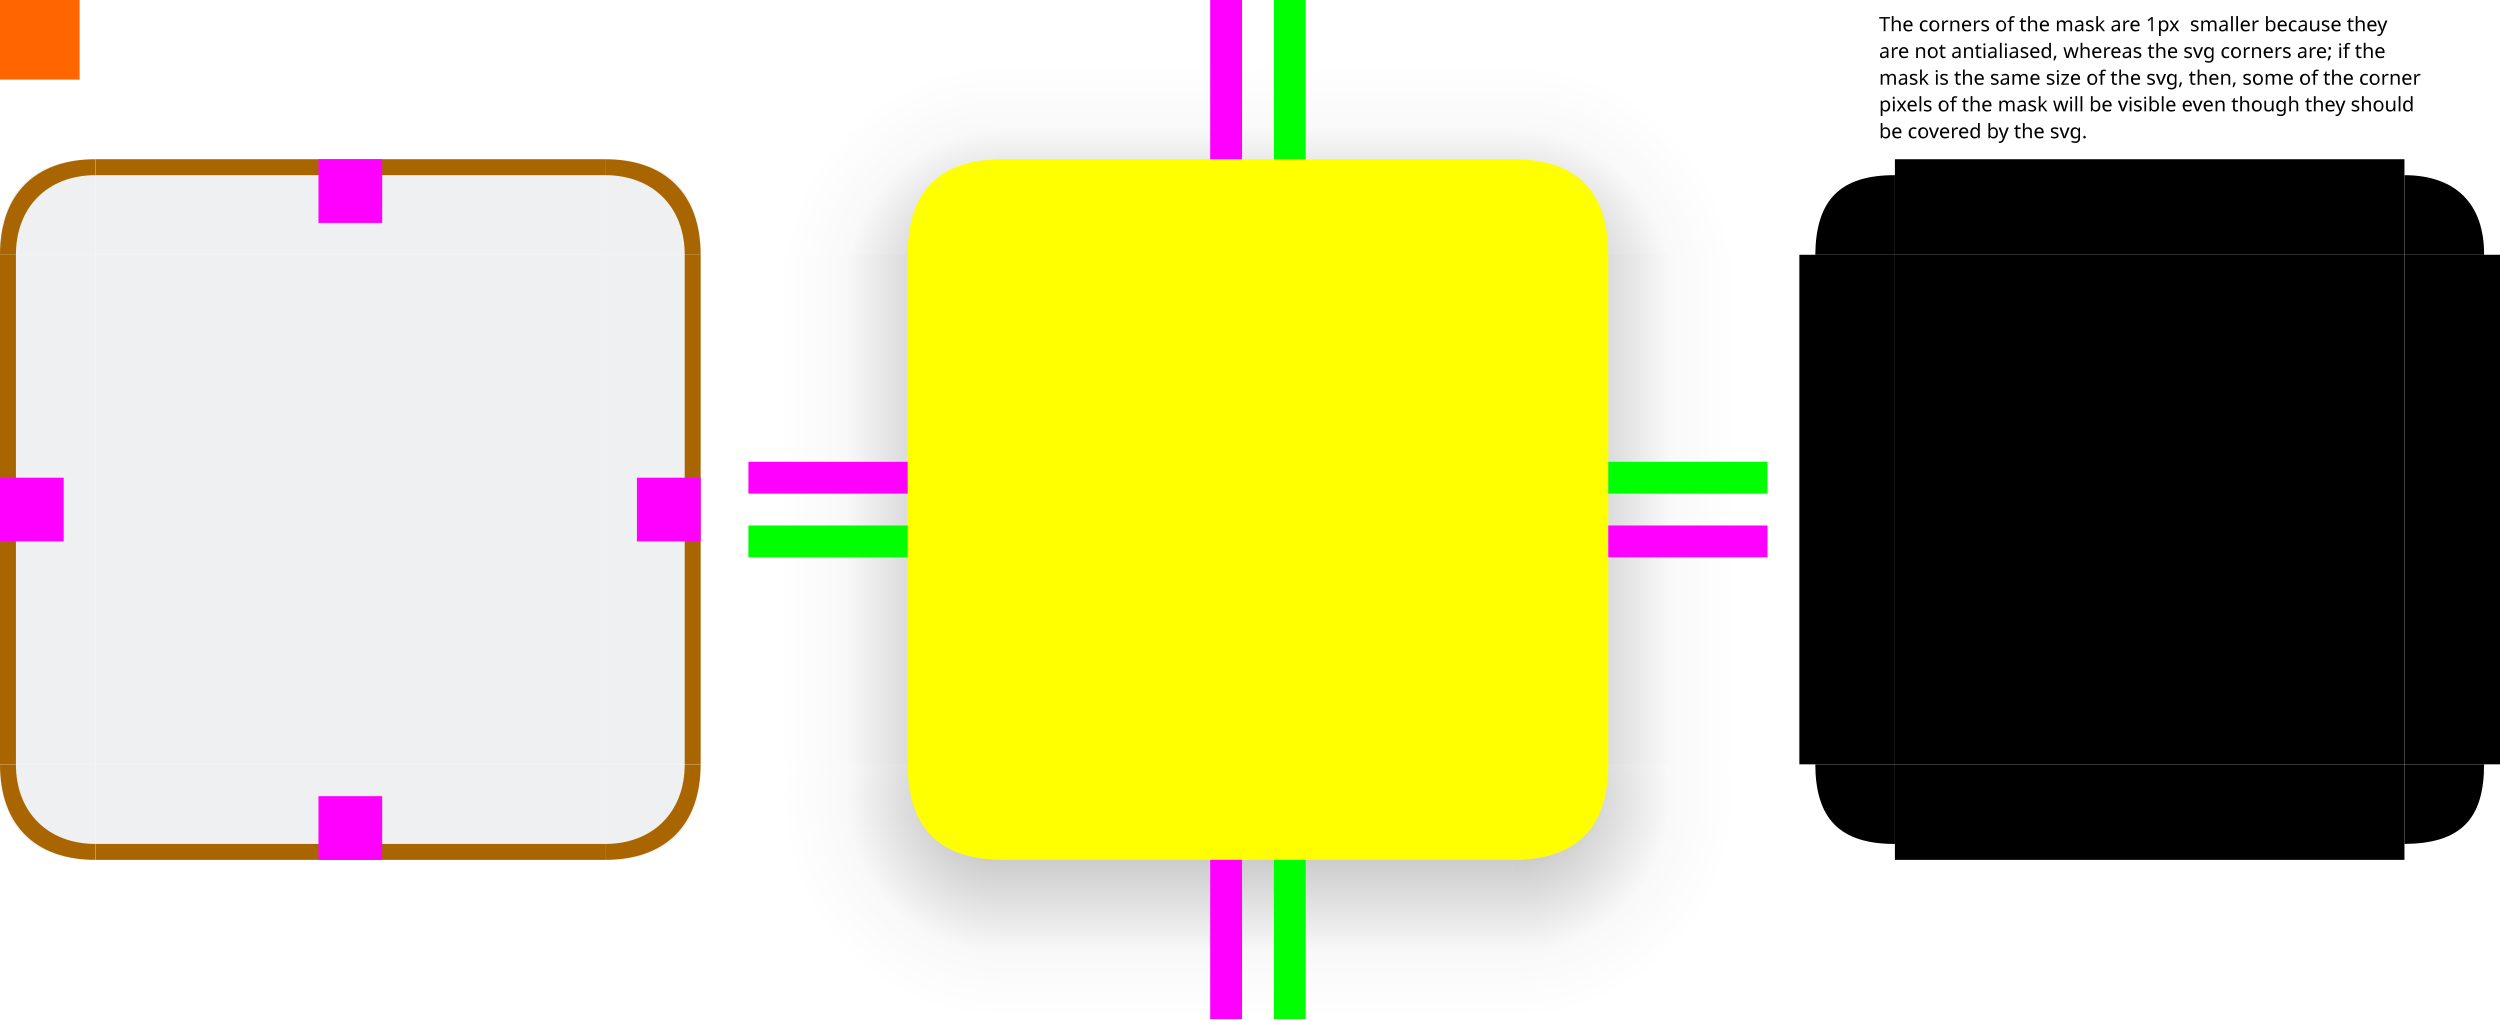
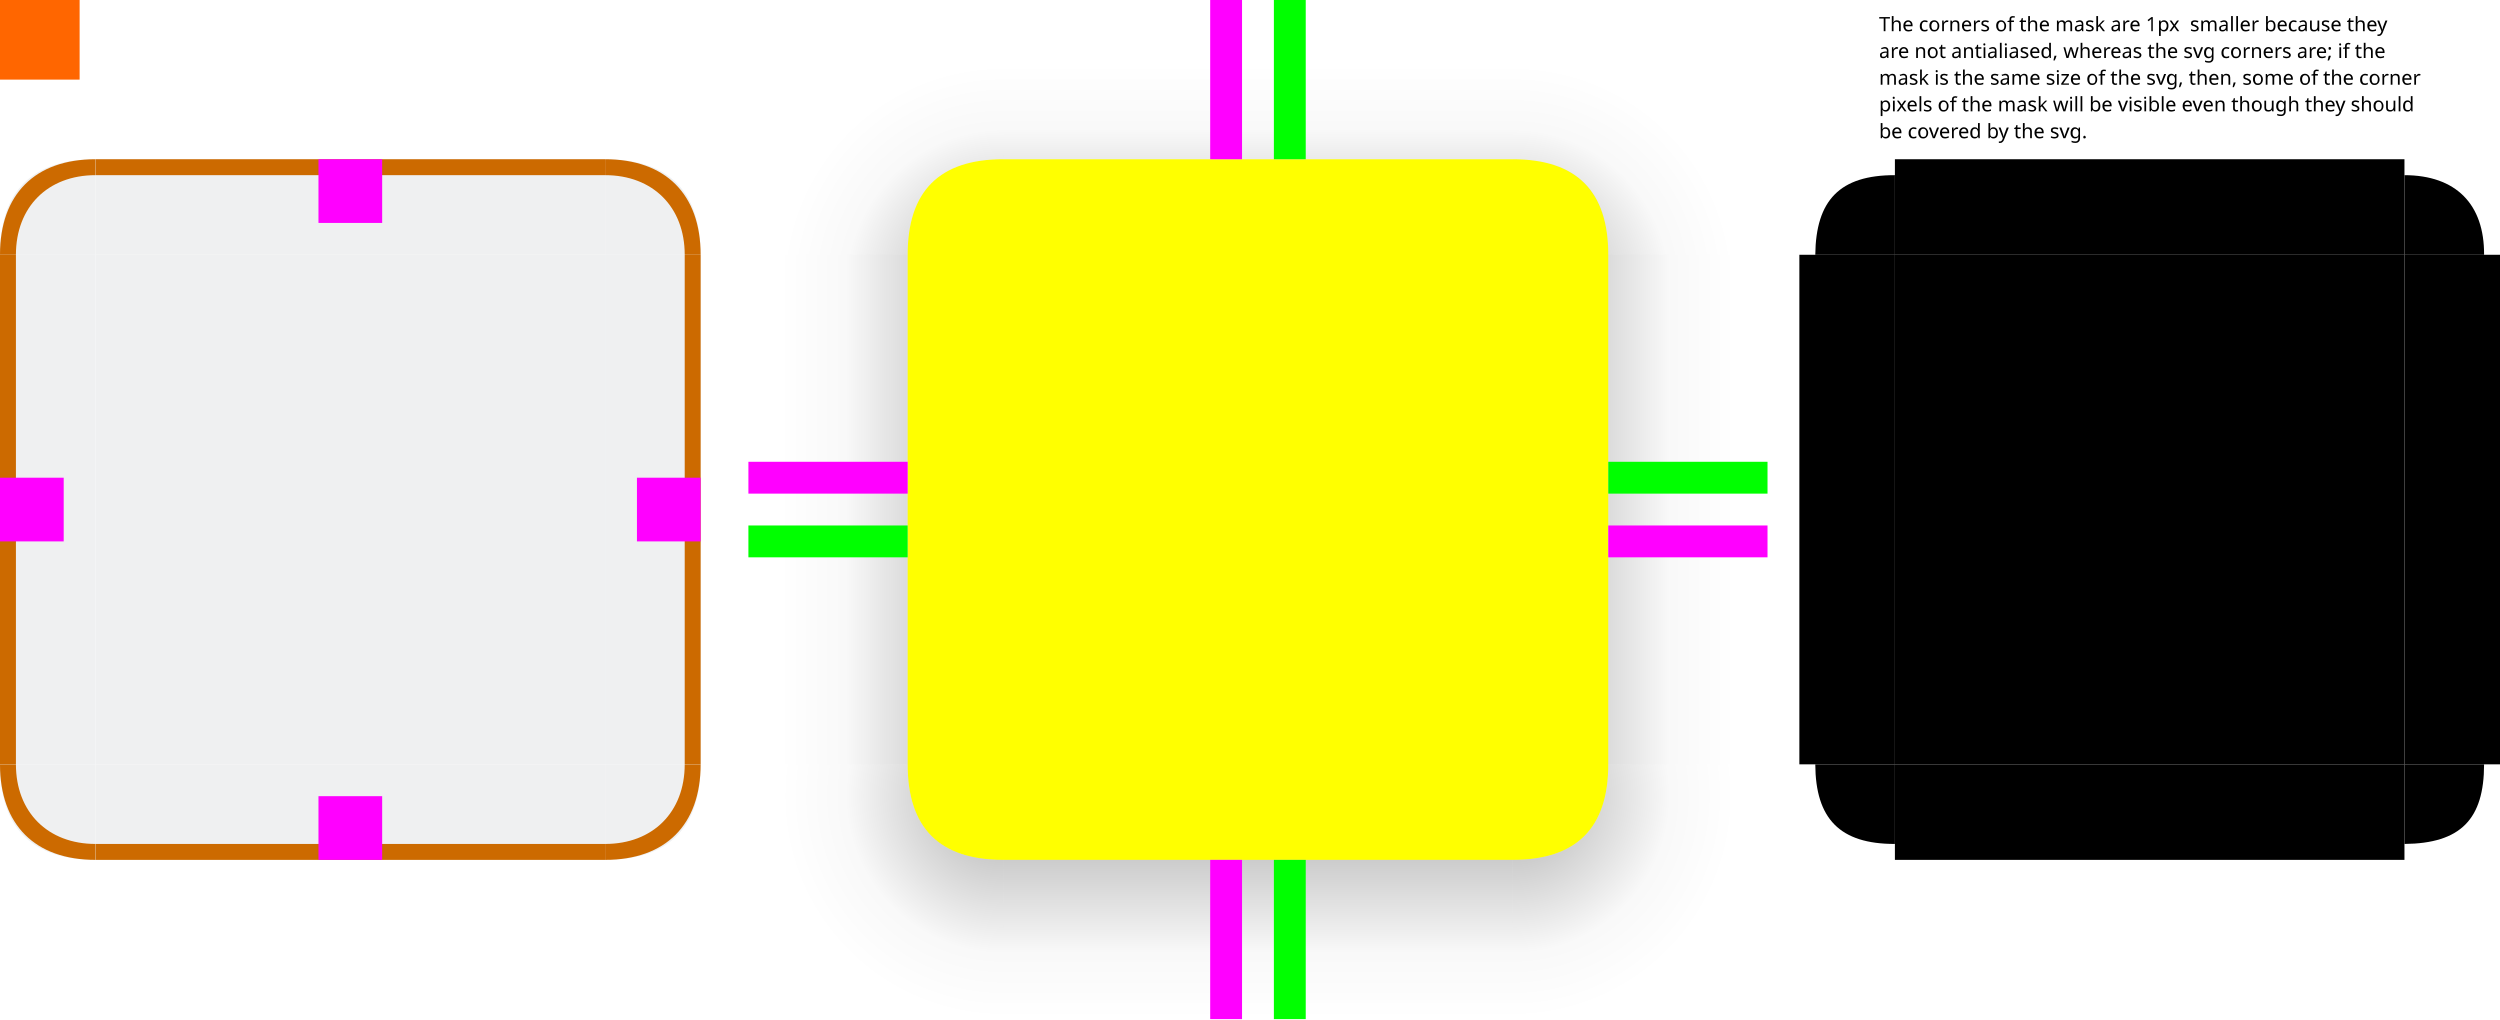
<svg xmlns="http://www.w3.org/2000/svg" xmlns:xlink="http://www.w3.org/1999/xlink" id="svg2" height="64" viewBox="0 0 157 64" width="157" version="1.1">
  <defs id="defs15">
    <style type="text/css" id="current-color-scheme">
            .ColorScheme-Text {
                color:#232629;
                stop-color:#232629;
            }
            .ColorScheme-Background {
                color:#eff0f1;
                stop-color:#eff0f1;
            }
        </style>
    <linearGradient id="shadow-side" gradientUnits="userSpaceOnUse">
      <stop id="stop1762" offset="0" style="stop-color:#000;stop-opacity:.2" />
      <stop id="stop1760" offset=".333" style="stop-color:#000;stop-opacity:.1" />
      <stop id="stop1758" offset=".5" style="stop-color:#000;stop-opacity:.05" />
      <stop id="stop1756" offset=".583" style="stop-color:#000;stop-opacity:.025" />
      <stop id="stop1754" offset="1" style="stop-color:#000;stop-opacity:0" />
    </linearGradient>
    <linearGradient id="shadow-corner" gradientUnits="userSpaceOnUse">
      <stop id="stop11958" offset="0" style="stop-color:#000;stop-opacity:1" />
      <stop id="stop11960" offset=".286" style="stop-color:#000;stop-opacity:.2" />
      <stop id="stop11962" offset=".524" style="stop-color:#000;stop-opacity:.1" />
      <stop id="stop11966" offset=".643" style="stop-color:#000;stop-opacity:.05" />
      <stop id="stop11968" offset=".702" style="stop-color:#000;stop-opacity:.025" />
      <stop id="stop11970" offset="1" style="stop-color:#000;stop-opacity:0" />
    </linearGradient>
    <radialGradient xlink:href="#shadow-corner" id="radialGradient3268-6-6" cx="93.143" cy="50" fx="93.143" fy="50" r="6.5" gradientUnits="userSpaceOnUse" gradientTransform="matrix(0,2.153846,-2.153846,0,107.6923,-202.6154)" />
    <linearGradient xlink:href="#shadow-side" id="linearGradient4945" gradientUnits="userSpaceOnUse" x1="16" y1="14" x2="16" y2="4" />
    <linearGradient xlink:href="#shadow-side" id="linearGradient1734" gradientUnits="userSpaceOnUse" x1="16" y1="6" x2="16" y2="16" />
    <linearGradient xlink:href="#shadow-side" id="linearGradient1984" gradientUnits="userSpaceOnUse" x1="12" y1="16" x2="2" y2="16" />
    <linearGradient xlink:href="#shadow-side" id="linearGradient8667" gradientUnits="userSpaceOnUse" x1="4" y1="16" x2="14" y2="16" />
    <radialGradient xlink:href="#shadow-corner" id="radialGradient3268" cx="95" cy="50" fx="95" fy="50" r="6.5" gradientUnits="userSpaceOnUse" gradientTransform="matrix(0,2.153846,-2.153846,0,107.6923,-202.6154)" />
    <radialGradient xlink:href="#shadow-corner" id="radialGradient3268-4" cx="95" cy="50" fx="95" fy="50" r="6.5" gradientUnits="userSpaceOnUse" gradientTransform="matrix(0,2.153846,-2.153846,0,107.6923,-202.6154)" />
    <radialGradient xlink:href="#shadow-corner" id="radialGradient3268-6" cx="93.143" cy="50" fx="93.143" fy="50" r="6.5" gradientUnits="userSpaceOnUse" gradientTransform="matrix(0,2.153846,-2.153846,0,107.6923,-202.6154)" />
  </defs>
  <g id="shadow-bottomright-9" transform="translate(95,48)" />
  <g id="g1" transform="translate(0,16)">
    <rect id="hint-tile-center" height="5" style="fill:#ff6600" width="5" x="0" y="-16" />
    <g id="top" transform="translate(6,-6)">
      <rect id="rect4152" height="6" style="opacity:1;fill:currentColor" class="ColorScheme-Background" width="32" x="0" y="0" />
      <path style="opacity:1;fill:currentColor" d="M 0,0 V 1 H 32 V 0 Z" id="path1337" class="ColorScheme-Background" fill="currentColor" />
-       <path d="M 0,0 H 32 V 1 H 0 Z" style="fill:#A96600;fill-opacity:1;stroke:none" id="ap-top" />
+       <path d="M 0,0 H 32 V 1 H 0 Z" style="fill:#CC6A00;fill-opacity:1;stroke:none" id="ap-top" />
    </g>
    <g id="bottom" transform="translate(6,32)">
      <rect id="rect4148" height="6" style="opacity:1;fill:currentColor" class="ColorScheme-Background" width="32" x="0" y="0" />
      <path style="opacity:1;fill:currentColor" d="M 0,5 V 6 H 32 V 5 Z" id="path1671" class="ColorScheme-Background" fill="currentColor" />
-       <path d="M 0,5 H 32 V 6 H 0 Z" style="fill:#A96600;fill-opacity:1;stroke:none" id="ap-bottom" />
+       <path d="M 0,5 H 32 V 6 H 0 Z" style="fill:#CC6A00;fill-opacity:1;stroke:none" id="ap-bottom" />
    </g>
    <g id="left">
      <rect id="rect4144" height="32" style="opacity:1;fill:currentColor" class="ColorScheme-Background" width="6" x="0" y="0" />
      <path style="opacity:1;fill:currentColor" d="M 0,32 H 1 V 0 H 0 Z" id="path1785" class="ColorScheme-Background" fill="currentColor" />
-       <path d="M 0,0 H 1 V 32 H 0 Z" style="fill:#A96600;fill-opacity:1;stroke:none" id="ap-left" />
+       <path d="M 0,0 H 1 V 32 H 0 Z" style="fill:#CC6A00;fill-opacity:1;stroke:none" id="ap-left" />
    </g>
    <g id="right" transform="translate(38)">
      <rect id="rect4140" height="32" style="opacity:1;fill:currentColor" class="ColorScheme-Background" width="6" x="0" y="0" />
      <path style="opacity:1;fill:currentColor" d="M 5,32 H 6 V 0 H 5 Z" id="path1902" class="ColorScheme-Background" fill="currentColor" />
-       <path d="M 5,0 H 6 V 32 H 5 Z" style="fill:#A96600;fill-opacity:1;stroke:none" id="ap-right" />
+       <path d="M 5,0 H 6 V 32 H 5 Z" style="fill:#CC6A00;fill-opacity:1;stroke:none" id="ap-right" />
    </g>
    <g id="center" transform="translate(6)">
      <rect id="rect4138" height="32" style="opacity:1;fill:currentColor" class="ColorScheme-Background" width="32" x="0" y="0" />
    </g>
    <g id="topleft" transform="translate(0,-6)">
      <path d="M 0,6 H 6 V 0 C 2,0 0,2 0,6 Z" style="opacity:1;fill:currentColor" class="ColorScheme-Background" id="path3115" />
-       <path d="M 0,6 C 0,2.2 2.2,0 6,0 V 1 C 3,1 1,3 1,6 Z" style="fill:#A96600;fill-opacity:1;stroke:none" id="ap-topleft" />
+       <path d="M 0,6 C 0,2.2 2.2,0 6,0 V 1 C 3,1 1,3 1,6 Z" style="fill:#CC6A00;fill-opacity:1;stroke:none" id="ap-topleft" />
    </g>
    <g id="topright" transform="translate(38,-6)">
      <path d="M 0,0 V 6 H 6 C 6,2 4,0 0,0 Z" style="opacity:1;fill:currentColor" class="ColorScheme-Background" id="path3118" />
-       <path d="M 0,0 C 3.8,0 6,2.2 6,6 H 5 C 5,3 3,1 0,1 Z" style="fill:#A96600;fill-opacity:1;stroke:none" id="ap-topright" />
+       <path d="M 0,0 C 3.8,0 6,2.2 6,6 H 5 C 5,3 3,1 0,1 Z" style="fill:#CC6A00;fill-opacity:1;stroke:none" id="ap-topright" />
    </g>
    <g id="bottomleft" transform="translate(0,32)">
      <path d="M 6,6 V 0 H 0 c 0,4 2,6 6,6 z" style="opacity:1;fill:currentColor" class="ColorScheme-Background" id="path3124" />
-       <path d="M 0,0 C 0,3.8 2.2,6 6,6 V 5 C 3,5 1,3 1,0 Z" style="fill:#A96600;fill-opacity:1;stroke:none" id="ap-bottomleft" />
+       <path d="M 0,0 C 0,3.8 2.2,6 6,6 V 5 C 3,5 1,3 1,0 Z" style="fill:#CC6A00;fill-opacity:1;stroke:none" id="ap-bottomleft" />
    </g>
    <g id="bottomright" transform="translate(38,32)">
      <path d="M 0,6 V 0 H 6 C 6,4 4,6 0,6 Z" style="opacity:1;fill:currentColor" class="ColorScheme-Background" id="path3121" />
-       <path d="M 6,0 C 6,3.8 3.8,6 0,6 V 5 C 3,5 5,3 5,0 Z" style="fill:#A96600;fill-opacity:1;stroke:none" id="ap-bottomright" />
+       <path d="M 6,0 C 6,3.8 3.8,6 0,6 V 5 C 3,5 5,3 5,0 Z" style="fill:#CC6A00;fill-opacity:1;stroke:none" id="ap-bottomright" />
    </g>
    <rect id="hint-top-margin" height="4" style="fill:#ff00ff;stroke-width:1" width="4" x="20" y="-6" />
    <rect id="hint-bottom-margin" height="4" style="fill:#ff00ff;stroke-width:1" width="4" x="20" y="34" />
    <rect id="hint-right-margin" height="4" style="fill:#ff00ff;stroke-width:1" width="4" x="40" y="14" />
    <rect id="hint-left-margin" height="4" style="fill:#ff00ff;stroke-width:1" width="4" x="0" y="14" />
    <rect id="hint-top-inset" height="9.9999999e-09" style="fill:#00ff00" width="4" x="20" y="-6" />
    <rect id="hint-bottom-inset" height="9.9999999e-09" style="fill:#00ff00" width="4" x="20" y="38" />
    <rect id="hint-left-inset" height="4" style="fill:#00ff00" width="9.9999999e-09" x="0" y="14" />
    <rect id="hint-right-inset" height="4" style="fill:#00ff00" width="9.9999999e-09" x="44" y="14" />
  </g>
  <rect id="mask-top" height="6" width="32" x="119" y="10" />
  <rect id="mask-center" height="32" width="32" x="119" y="16" />
  <rect id="mask-bottom" height="6" transform="scale(1,-1)" width="32" x="119" y="-54" />
  <rect id="mask-left" height="32" width="6" x="113" y="16" />
  <rect id="mask-right" height="32" width="6" x="151" y="16" />
  <path id="mask-topleft" d="m 114,16 h -1 6 v -6 1 c -3.457,-0.005 -4.963,1.573 -5,5 z" />
  <g id="shadow-center" transform="translate(63,16)">
    <rect id="rect4908" height="32" style="opacity:0.001;fill-opacity:0.001" width="32" x="0" y="0" />
  </g>
  <path style="fill:#ffff00;stroke-width:2;stroke-linecap:round" d="m 63,10 h 32 c 4,0 6,2 6,6 v 32 c 0,4 -2,6 -6,6 H 63 c -4,0 -6,-2 -6,-6 V 16 c 0,-4 2,-6 6,-6 z" id="path838" />
  <g id="shadow-topleft" transform="rotate(180,31.5,8)">
    <path d="M 0,6 V 0 H 6 C 6,4 4,6 0,6 Z" style="opacity:0.001;fill:#000000;fill-opacity:0.004" id="path95-4-2" />
    <path id="path2368-7-5" style="fill:url(#radialGradient3268-6-6);fill-opacity:1;fill-rule:evenodd;stroke-width:1" d="M 6,0 C 6,4 4,6 0,6 V 16 H 3 C 10.18,16 16,10.18 16,3 V 0 Z" />
  </g>
  <g id="shadow-top" transform="translate(63)">
    <rect id="st" height="10" width="32" style="fill:url(#linearGradient4945);fill-opacity:1" x="0" y="0" />
    <rect id="rect1546" height="6" style="opacity:0.001;fill:#000000;fill-opacity:0.004;fill-rule:evenodd" width="32" y="10" x="0" />
  </g>
  <g id="shadow-bottom" transform="translate(63,48)">
    <rect id="rect1546-6" height="6" style="opacity:0.001;fill:#000000;fill-opacity:0.004;fill-rule:evenodd" width="32" x="0" y="0" />
    <rect id="sb" height="10" width="32" y="6" style="fill:url(#linearGradient1734);fill-opacity:1" x="0" />
  </g>
  <g id="shadow-left" transform="translate(47,16)">
    <rect id="sl" height="32" width="10" style="fill:url(#linearGradient1984);fill-opacity:1" x="0" y="0" />
    <rect id="rect1546-3-7" height="32" style="opacity:0.001;fill:#000000;fill-opacity:0.004;fill-rule:evenodd" width="6" x="10" y="0" />
  </g>
  <g id="shadow-right" transform="translate(95,16)">
    <rect id="rect1546-3" height="32" style="opacity:0.001;fill:#000000;fill-opacity:0.004;fill-rule:evenodd" width="6" x="0" y="0" />
    <rect id="sr" height="32" width="10" x="6" style="fill:url(#linearGradient8667);fill-opacity:1" y="0" />
  </g>
  <rect id="shadow-hint-top-margin" height="10" style="fill:#ff00ff" width="2" x="76" y="0" />
  <rect id="shadow-hint-bottom-margin" height="10" style="fill:#ff00ff" width="2" x="76" y="54" />
  <rect id="shadow-hint-right-margin" height="2" style="fill:#ff00ff" width="10" x="101" y="33" />
  <rect id="shadow-hint-left-margin" height="2" style="fill:#ff00ff" width="10" x="47" y="29" />
  <rect id="shadow-hint-top-inset" height="10" style="fill:#00ff00" width="2" x="80" y="0" />
  <rect id="shadow-hint-bottom-inset" height="10" style="fill:#00ff00" width="2" x="80" y="54" />
  <rect id="shadow-hint-right-inset" height="2" style="fill:#00ff00" width="10" x="101" y="29" />
  <rect id="shadow-hint-left-inset" height="2" style="fill:#00ff00" width="10" x="47" y="33" />
  <g id="shadow-bottomright" transform="translate(95,48)">
    <path d="M 0,6 V 0 H 6 C 6,3.999 3.98,6 0,6 Z" style="opacity:0.001;fill:#000000;fill-opacity:0.004" id="path95" />
    <path id="path2368" style="fill:url(#radialGradient3268);fill-opacity:1;fill-rule:evenodd;stroke-width:1" d="M 6,0 C 6,4 4,6 0,6 V 16 H 3 C 10.18,16 16,10.18 16,3 V 0 Z" />
  </g>
  <g id="shadow-bottomleft" transform="matrix(-1,0,0,1,63,48)">
    <path d="M 3,6 H 0 V 0 H 6 V 3 C 6,4.657 4.657,6 3,6 Z" style="opacity:0.001;fill:#000000;fill-opacity:0.004" id="path95-1" />
    <path id="path2368-0" style="fill:url(#radialGradient3268-4);fill-opacity:1;fill-rule:evenodd;stroke-width:1" d="M 6,0 C 6,3.999 3.995,6 0,6 V 16 H 3 C 10.18,16 16,10.18 16,3 V 0 Z" />
  </g>
  <g id="shadow-topright" transform="matrix(1,0,0,-1,95,16)">
    <path d="M 3,6 H 0 V 0 H 6 V 3 C 6,4.657 4.657,6 3,6 Z" style="opacity:0.001;fill:#000000;fill-opacity:0.004" id="path95-4" />
    <path id="path2368-7" style="fill:url(#radialGradient3268-6);fill-opacity:1;fill-rule:evenodd;stroke-width:1" d="M 6,0 C 6,3.988 3.974,6 0,6 V 16 H 3 C 10.18,16 16,10.18 16,3 V 0 Z" />
  </g>
  <path id="mask-topright" d="m 156,16 h 1 -6 v -6 1 c 3.233,0.006 5.021,1.824 5,5 z" />
  <path id="mask-bottomright" d="m 156,48 h 1 -6 v 6 -1 c 3.531,-0.032 5,-1.554 5,-5 z" />
  <path id="mask-bottomleft" d="m 114,48 h -1 6 v 6 -1 c -3.457,0.005 -4.984,-1.58 -5,-5 z" />
  <text xml:space="preserve" style="font-stretch:condensed;font-size:1.252px;font-family:Impact;-inkscape-font-specification:'Impact Condensed';text-align:start;text-anchor:start;fill:#ff0000;stroke:#000000;stroke-width:5.729;stroke-linecap:round" x="118" y="1.958" id="text1204">
    <tspan id="tspan1202" x="118" y="1.958" style="font-style:normal;font-variant:normal;font-weight:normal;font-stretch:normal;font-size:1.252px;font-family:'Noto Sans';-inkscape-font-specification:'Noto Sans';text-align:start;text-anchor:start;fill:#000000;stroke:none;stroke-width:5.729">The corners of the mask are 1px  smaller because they</tspan>
    <tspan x="118" y="3.637" style="font-style:normal;font-variant:normal;font-weight:normal;font-stretch:normal;font-size:1.252px;font-family:'Noto Sans';-inkscape-font-specification:'Noto Sans';text-align:start;text-anchor:start;fill:#000000;stroke:none;stroke-width:5.729" id="tspan1358">are not antialiased, whereas the svg corners are; if the</tspan>
    <tspan x="118" y="5.317" style="font-style:normal;font-variant:normal;font-weight:normal;font-stretch:normal;font-size:1.252px;font-family:'Noto Sans';-inkscape-font-specification:'Noto Sans';text-align:start;text-anchor:start;fill:#000000;stroke:none;stroke-width:5.729" id="tspan1360">mask is the same size of the svg, then, some of the corner</tspan>
    <tspan x="118" y="6.996" style="font-style:normal;font-variant:normal;font-weight:normal;font-stretch:normal;font-size:1.252px;font-family:'Noto Sans';-inkscape-font-specification:'Noto Sans';text-align:start;text-anchor:start;fill:#000000;stroke:none;stroke-width:5.729" id="tspan1362">pixels of the mask will be visible even though they should</tspan>
    <tspan x="118" y="8.676" style="font-style:normal;font-variant:normal;font-weight:normal;font-stretch:normal;font-size:1.252px;font-family:'Noto Sans';-inkscape-font-specification:'Noto Sans';text-align:start;text-anchor:start;fill:#000000;stroke:none;stroke-width:5.729" id="tspan1364">be covered by the svg.</tspan>
  </text>
</svg>
